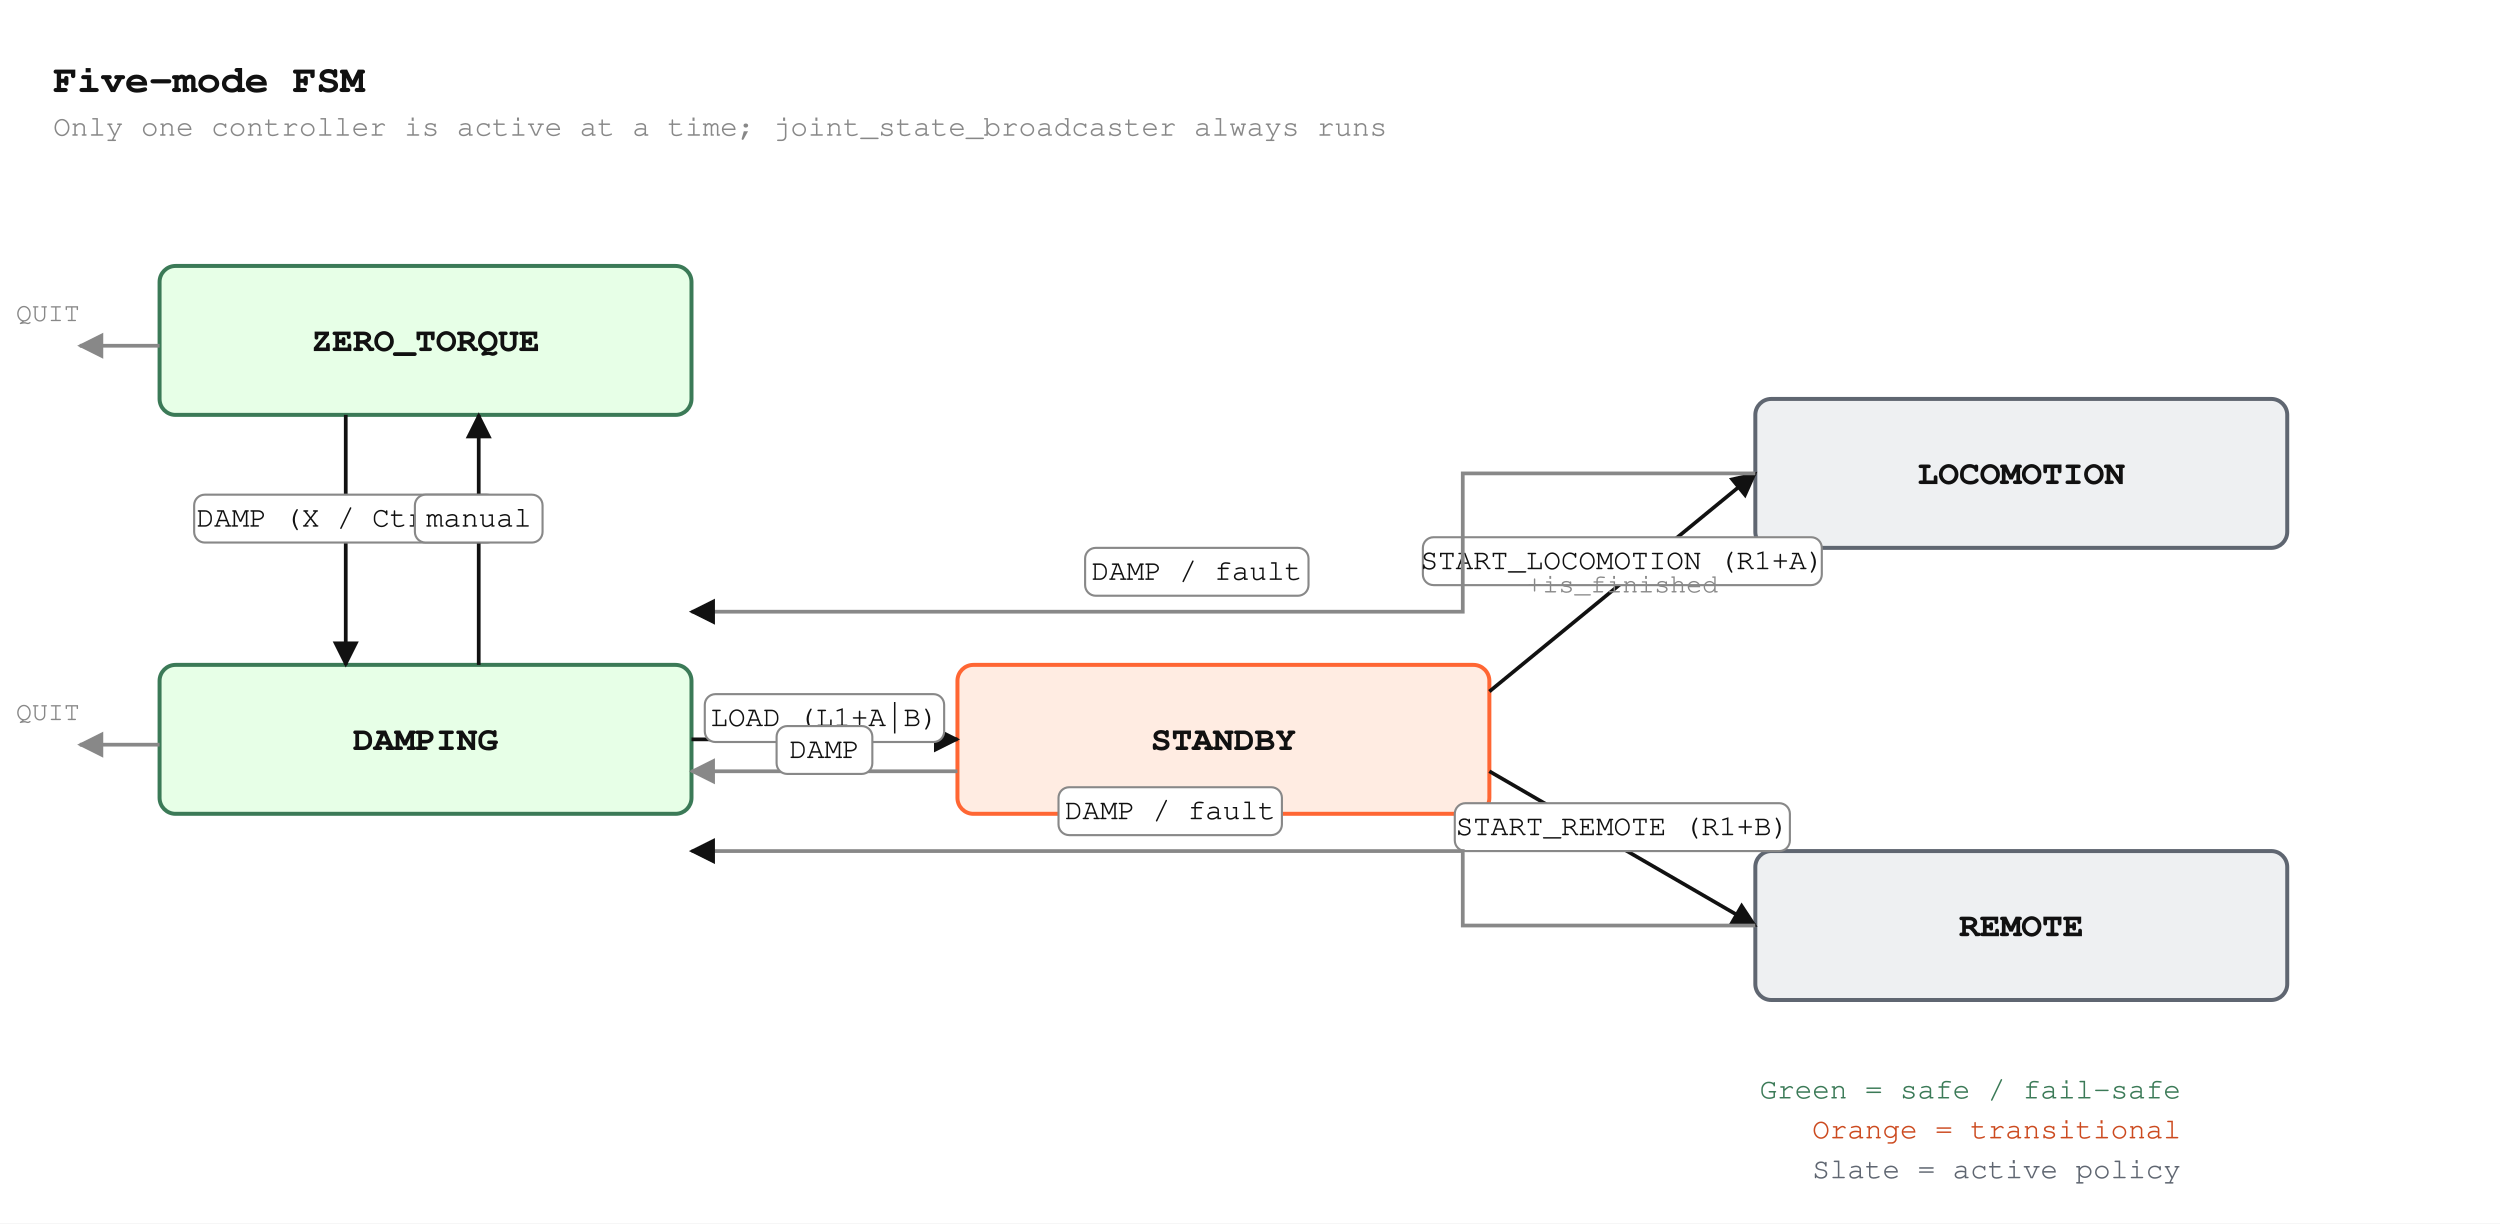
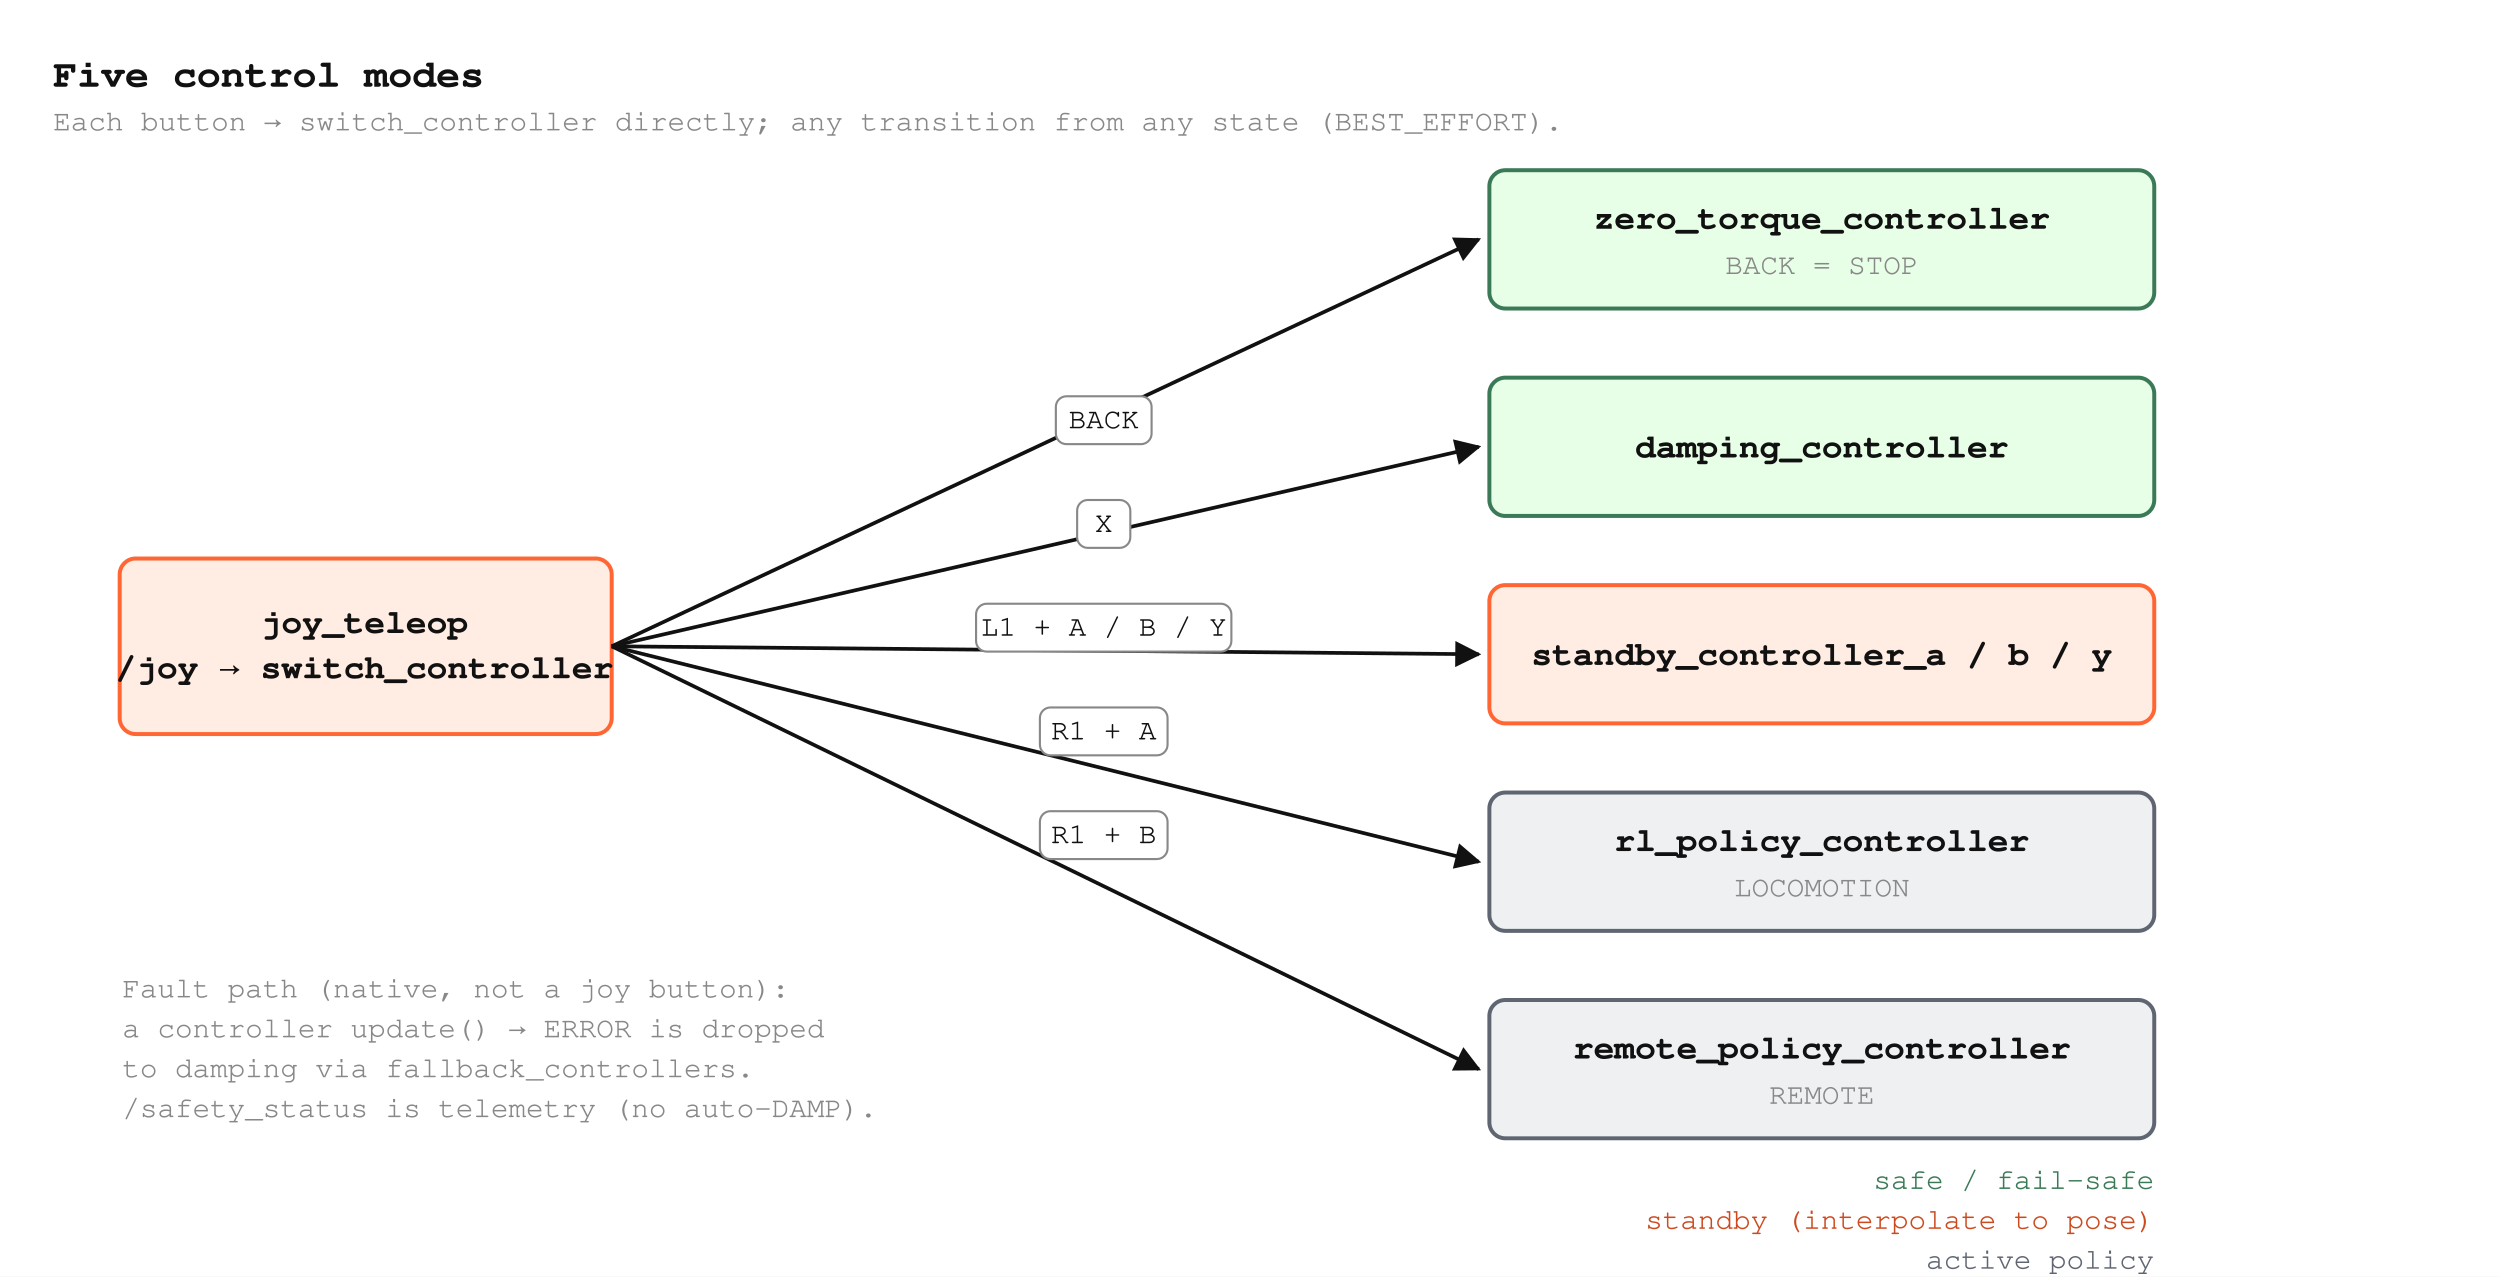
- <svg xmlns="http://www.w3.org/2000/svg" viewBox="0 0 940 460" width="940" height="460" font-family="ui-monospace, Menlo, Consolas, Courier, monospace" font-size="13" fill="#111111" text-rendering="geometricPrecision">
+ <svg xmlns="http://www.w3.org/2000/svg" viewBox="0 0 940 480" width="940" height="480" font-family="ui-monospace, Menlo, Consolas, Courier, monospace" font-size="13" fill="#111111" text-rendering="geometricPrecision">
  <defs>
    <marker id="arrow" viewBox="0 0 10 10" refX="9" refY="5" markerWidth="7" markerHeight="7" orient="auto-start-reverse">
      <path d="M 0 0 L 10 5 L 0 10 z" fill="#111111" />
    </marker>
    <marker id="arrow-grey" viewBox="0 0 10 10" refX="9" refY="5" markerWidth="7" markerHeight="7" orient="auto-start-reverse">
      <path d="M 0 0 L 10 5 L 0 10 z" fill="#888888" />
    </marker>
  </defs>
  <rect width="100%" height="100%" fill="white" />
-   <text x="20" y="30" font-size="15" font-weight="700" text-anchor="start" fill="#111111" dominant-baseline="middle">Five-mode FSM</text>
-   <text x="20" y="48" font-size="11" font-weight="400" text-anchor="start" fill="#888888" dominant-baseline="middle">Only one controller is active at a time; joint_state_broadcaster always runs</text>
-   <rect x="60" y="100" width="200" height="56" rx="6" ry="6" fill="#E7FFE7" stroke="#3B7A57" stroke-width="1.5" />
-   <text x="160" y="128" font-size="13" font-weight="600" text-anchor="middle" fill="#111111" dominant-baseline="middle">ZERO_TORQUE</text>
-   <rect x="60" y="250" width="200" height="56" rx="6" ry="6" fill="#E7FFE7" stroke="#3B7A57" stroke-width="1.5" />
-   <text x="160" y="278" font-size="13" font-weight="600" text-anchor="middle" fill="#111111" dominant-baseline="middle">DAMPING</text>
-   <rect x="360" y="250" width="200" height="56" rx="6" ry="6" fill="#ffece2" stroke="#ff6633" stroke-width="1.5" />
-   <text x="460" y="278" font-size="13" font-weight="600" text-anchor="middle" fill="#111111" dominant-baseline="middle">STANDBY</text>
-   <rect x="660" y="150" width="200" height="56" rx="6" ry="6" fill="#eef0f2" stroke="#5f6671" stroke-width="1.5" />
-   <text x="760" y="178" font-size="13" font-weight="600" text-anchor="middle" fill="#111111" dominant-baseline="middle">LOCOMOTION</text>
-   <rect x="660" y="320" width="200" height="56" rx="6" ry="6" fill="#eef0f2" stroke="#5f6671" stroke-width="1.5" />
-   <text x="760" y="348" font-size="13" font-weight="600" text-anchor="middle" fill="#111111" dominant-baseline="middle">REMOTE</text>
-   <line x1="130" y1="156" x2="130" y2="250" stroke="#111111" stroke-width="1.4" marker-end="url(#arrow)" />
-   <rect x="73" y="186" width="114" height="18" rx="4" ry="4" fill="white" stroke="#888888" stroke-width="0.8" />
-   <text x="130" y="195" font-size="11" font-weight="400" text-anchor="middle" fill="#111111" dominant-baseline="middle">DAMP (X / Ctrl+C)</text>
-   <line x1="180" y1="250" x2="180" y2="156" stroke="#111111" stroke-width="1.4" marker-end="url(#arrow)" />
-   <rect x="156" y="186" width="48" height="18" rx="4" ry="4" fill="white" stroke="#888888" stroke-width="0.8" />
-   <text x="180" y="195" font-size="11" font-weight="400" text-anchor="middle" fill="#111111" dominant-baseline="middle">manual</text>
-   <line x1="260" y1="278" x2="360" y2="278" stroke="#111111" stroke-width="1.4" marker-end="url(#arrow)" />
-   <rect x="265" y="261" width="90" height="18" rx="4" ry="4" fill="white" stroke="#888888" stroke-width="0.8" />
-   <text x="310" y="270" font-size="11" font-weight="400" text-anchor="middle" fill="#111111" dominant-baseline="middle">LOAD (L1+A|B)</text>
-   <line x1="360" y1="290" x2="260" y2="290" stroke="#888888" stroke-width="1.4" marker-end="url(#arrow-grey)" />
-   <rect x="292" y="273" width="36" height="18" rx="4" ry="4" fill="white" stroke="#888888" stroke-width="0.8" />
-   <text x="310" y="282" font-size="11" font-weight="400" text-anchor="middle" fill="#111111" dominant-baseline="middle">DAMP</text>
-   <line x1="560" y1="260" x2="660" y2="178" stroke="#111111" stroke-width="1.4" marker-end="url(#arrow)" />
-   <rect x="535" y="202" width="150" height="18" rx="4" ry="4" fill="white" stroke="#888888" stroke-width="0.8" />
-   <text x="610" y="211" font-size="11" font-weight="400" text-anchor="middle" fill="#111111" dominant-baseline="middle">START_LOCOMOTION (R1+A)</text>
-   <text x="610" y="220" font-size="10" font-weight="400" text-anchor="middle" fill="#888888" dominant-baseline="middle">+is_finished</text>
-   <line x1="560" y1="290" x2="660" y2="348" stroke="#111111" stroke-width="1.4" marker-end="url(#arrow)" />
-   <rect x="547" y="302" width="126" height="18" rx="4" ry="4" fill="white" stroke="#888888" stroke-width="0.8" />
-   <text x="610" y="311" font-size="11" font-weight="400" text-anchor="middle" fill="#111111" dominant-baseline="middle">START_REMOTE (R1+B)</text>
-   <polyline points="660,178 550,178 550,230 450,230 260,230" fill="none" stroke="#888888" stroke-width="1.4" marker-end="url(#arrow)" />
-   <rect x="408" y="206" width="84" height="18" rx="4" ry="4" fill="white" stroke="#888888" stroke-width="0.8" />
-   <text x="450" y="215" font-size="11" font-weight="400" text-anchor="middle" fill="#111111" dominant-baseline="middle">DAMP / fault</text>
-   <polyline points="660,348 550,348 550,320 450,320 260,320" fill="none" stroke="#888888" stroke-width="1.4" marker-end="url(#arrow)" />
-   <rect x="398" y="296" width="84" height="18" rx="4" ry="4" fill="white" stroke="#888888" stroke-width="0.8" />
-   <text x="440" y="305" font-size="11" font-weight="400" text-anchor="middle" fill="#111111" dominant-baseline="middle">DAMP / fault</text>
-   <line x1="60" y1="130" x2="30" y2="130" stroke="#888888" stroke-width="1.4" marker-end="url(#arrow-grey)" />
-   <text x="30" y="118" font-size="10" font-weight="400" text-anchor="end" fill="#888888" dominant-baseline="middle">QUIT</text>
-   <line x1="60" y1="280" x2="30" y2="280" stroke="#888888" stroke-width="1.4" marker-end="url(#arrow-grey)" />
-   <text x="30" y="268" font-size="10" font-weight="400" text-anchor="end" fill="#888888" dominant-baseline="middle">QUIT</text>
-   <text x="820" y="410" font-size="11" font-weight="400" text-anchor="end" fill="#3B7A57" dominant-baseline="middle">Green = safe / fail-safe</text>
-   <text x="820" y="425" font-size="11" font-weight="400" text-anchor="end" fill="#cc4a1f" dominant-baseline="middle">Orange = transitional</text>
-   <text x="820" y="440" font-size="11" font-weight="400" text-anchor="end" fill="#5f6671" dominant-baseline="middle">Slate = active policy</text>
+   <text x="20" y="28" font-size="15" font-weight="700" text-anchor="start" fill="#111111" dominant-baseline="middle">Five control modes</text>
+   <text x="20" y="46" font-size="11" font-weight="400" text-anchor="start" fill="#888888" dominant-baseline="middle">Each button → switch_controller directly; any transition from any state (BEST_EFFORT).</text>
+   <rect x="45" y="210" width="185" height="66" rx="6" ry="6" fill="#ffece2" stroke="#ff6633" stroke-width="1.5" />
+   <text x="137" y="234" font-size="13" font-weight="600" text-anchor="middle" fill="#111111" dominant-baseline="middle">joy_teleop</text>
+   <text x="137" y="251" font-size="13" font-weight="600" text-anchor="middle" fill="#111111" dominant-baseline="middle">/joy → switch_controller</text>
+   <rect x="560" y="64" width="250" height="52" rx="6" ry="6" fill="#E7FFE7" stroke="#3B7A57" stroke-width="1.5" />
+   <text x="685" y="82" font-size="13" font-weight="600" text-anchor="middle" fill="#111111" dominant-baseline="middle">zero_torque_controller</text>
+   <text x="685" y="100" font-size="11" font-weight="400" text-anchor="middle" fill="#888888" dominant-baseline="middle">BACK = STOP</text>
+   <rect x="560" y="142" width="250" height="52" rx="6" ry="6" fill="#E7FFE7" stroke="#3B7A57" stroke-width="1.5" />
+   <text x="685" y="168" font-size="13" font-weight="600" text-anchor="middle" fill="#111111" dominant-baseline="middle">damping_controller</text>
+   <rect x="560" y="220" width="250" height="52" rx="6" ry="6" fill="#ffece2" stroke="#ff6633" stroke-width="1.5" />
+   <text x="685" y="246" font-size="13" font-weight="600" text-anchor="middle" fill="#111111" dominant-baseline="middle">standby_controller_a / b / y</text>
+   <rect x="560" y="298" width="250" height="52" rx="6" ry="6" fill="#eef0f2" stroke="#5f6671" stroke-width="1.5" />
+   <text x="685" y="316" font-size="13" font-weight="600" text-anchor="middle" fill="#111111" dominant-baseline="middle">rl_policy_controller</text>
+   <text x="685" y="334" font-size="11" font-weight="400" text-anchor="middle" fill="#888888" dominant-baseline="middle">LOCOMOTION</text>
+   <rect x="560" y="376" width="250" height="52" rx="6" ry="6" fill="#eef0f2" stroke="#5f6671" stroke-width="1.5" />
+   <text x="685" y="394" font-size="13" font-weight="600" text-anchor="middle" fill="#111111" dominant-baseline="middle">remote_policy_controller</text>
+   <text x="685" y="412" font-size="11" font-weight="400" text-anchor="middle" fill="#888888" dominant-baseline="middle">REMOTE</text>
+   <line x1="230" y1="243" x2="556" y2="90" stroke="#111111" stroke-width="1.4" marker-end="url(#arrow)" />
+   <rect x="397" y="149" width="36" height="18" rx="4" ry="4" fill="white" stroke="#888888" stroke-width="0.8" />
+   <text x="415" y="158" font-size="11" font-weight="400" text-anchor="middle" fill="#111111" dominant-baseline="middle">BACK</text>
+   <line x1="230" y1="243" x2="556" y2="168" stroke="#111111" stroke-width="1.4" marker-end="url(#arrow)" />
+   <rect x="405" y="188" width="20" height="18" rx="4" ry="4" fill="white" stroke="#888888" stroke-width="0.8" />
+   <text x="415" y="197" font-size="11" font-weight="400" text-anchor="middle" fill="#111111" dominant-baseline="middle">X</text>
+   <line x1="230" y1="243" x2="556" y2="246" stroke="#111111" stroke-width="1.4" marker-end="url(#arrow)" />
+   <rect x="367" y="227" width="96" height="18" rx="4" ry="4" fill="white" stroke="#888888" stroke-width="0.8" />
+   <text x="415" y="236" font-size="11" font-weight="400" text-anchor="middle" fill="#111111" dominant-baseline="middle">L1 + A / B / Y</text>
+   <line x1="230" y1="243" x2="556" y2="324" stroke="#111111" stroke-width="1.4" marker-end="url(#arrow)" />
+   <rect x="391" y="266" width="48" height="18" rx="4" ry="4" fill="white" stroke="#888888" stroke-width="0.8" />
+   <text x="415" y="275" font-size="11" font-weight="400" text-anchor="middle" fill="#111111" dominant-baseline="middle">R1 + A</text>
+   <line x1="230" y1="243" x2="556" y2="402" stroke="#111111" stroke-width="1.4" marker-end="url(#arrow)" />
+   <rect x="391" y="305" width="48" height="18" rx="4" ry="4" fill="white" stroke="#888888" stroke-width="0.8" />
+   <text x="415" y="314" font-size="11" font-weight="400" text-anchor="middle" fill="#111111" dominant-baseline="middle">R1 + B</text>
+   <text x="46" y="372" font-size="11" font-weight="400" text-anchor="start" fill="#888888" dominant-baseline="middle">Fault path (native, not a joy button):</text>
+   <text x="46" y="387" font-size="11" font-weight="400" text-anchor="start" fill="#888888" dominant-baseline="middle">a controller update() → ERROR is dropped</text>
+   <text x="46" y="402" font-size="11" font-weight="400" text-anchor="start" fill="#888888" dominant-baseline="middle">to damping via fallback_controllers.</text>
+   <text x="46" y="417" font-size="11" font-weight="400" text-anchor="start" fill="#888888" dominant-baseline="middle">/safety_status is telemetry (no auto-DAMP).</text>
+   <text x="810" y="444" font-size="11" font-weight="400" text-anchor="end" fill="#3B7A57" dominant-baseline="middle">safe / fail-safe</text>
+   <text x="810" y="459" font-size="11" font-weight="400" text-anchor="end" fill="#cc4a1f" dominant-baseline="middle">standby (interpolate to pose)</text>
+   <text x="810" y="474" font-size="11" font-weight="400" text-anchor="end" fill="#5f6671" dominant-baseline="middle">active policy</text>
</svg>
